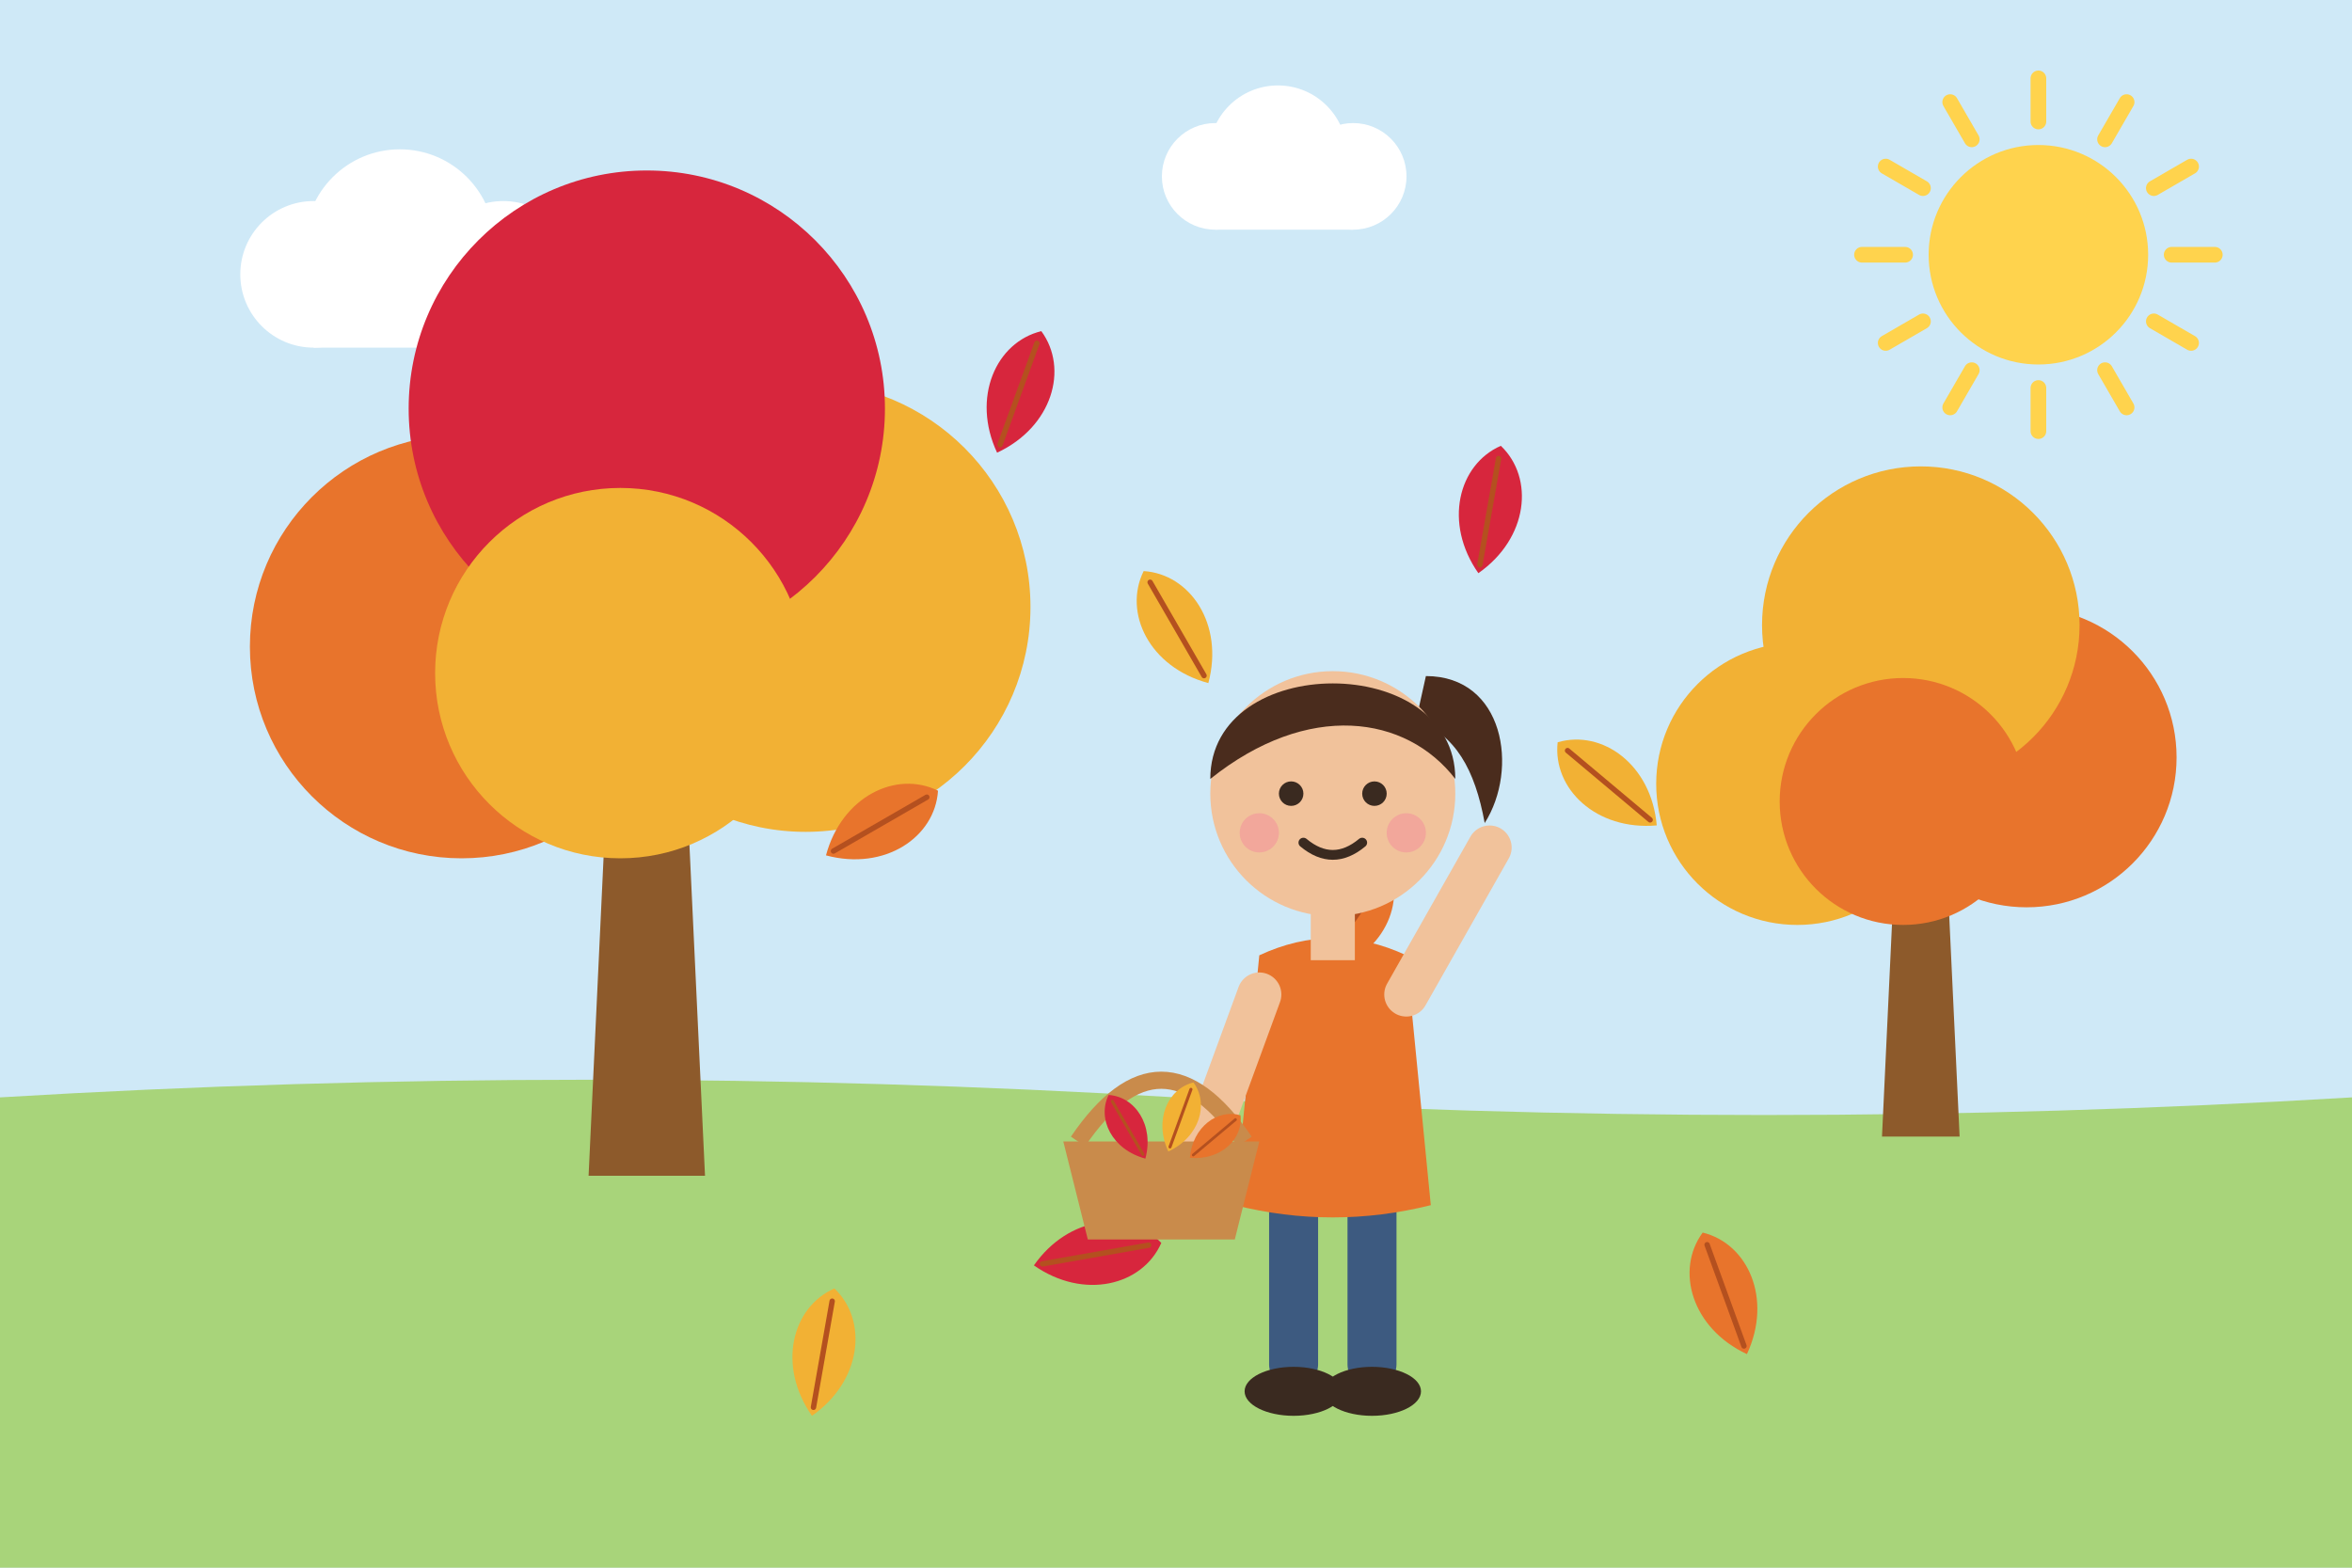
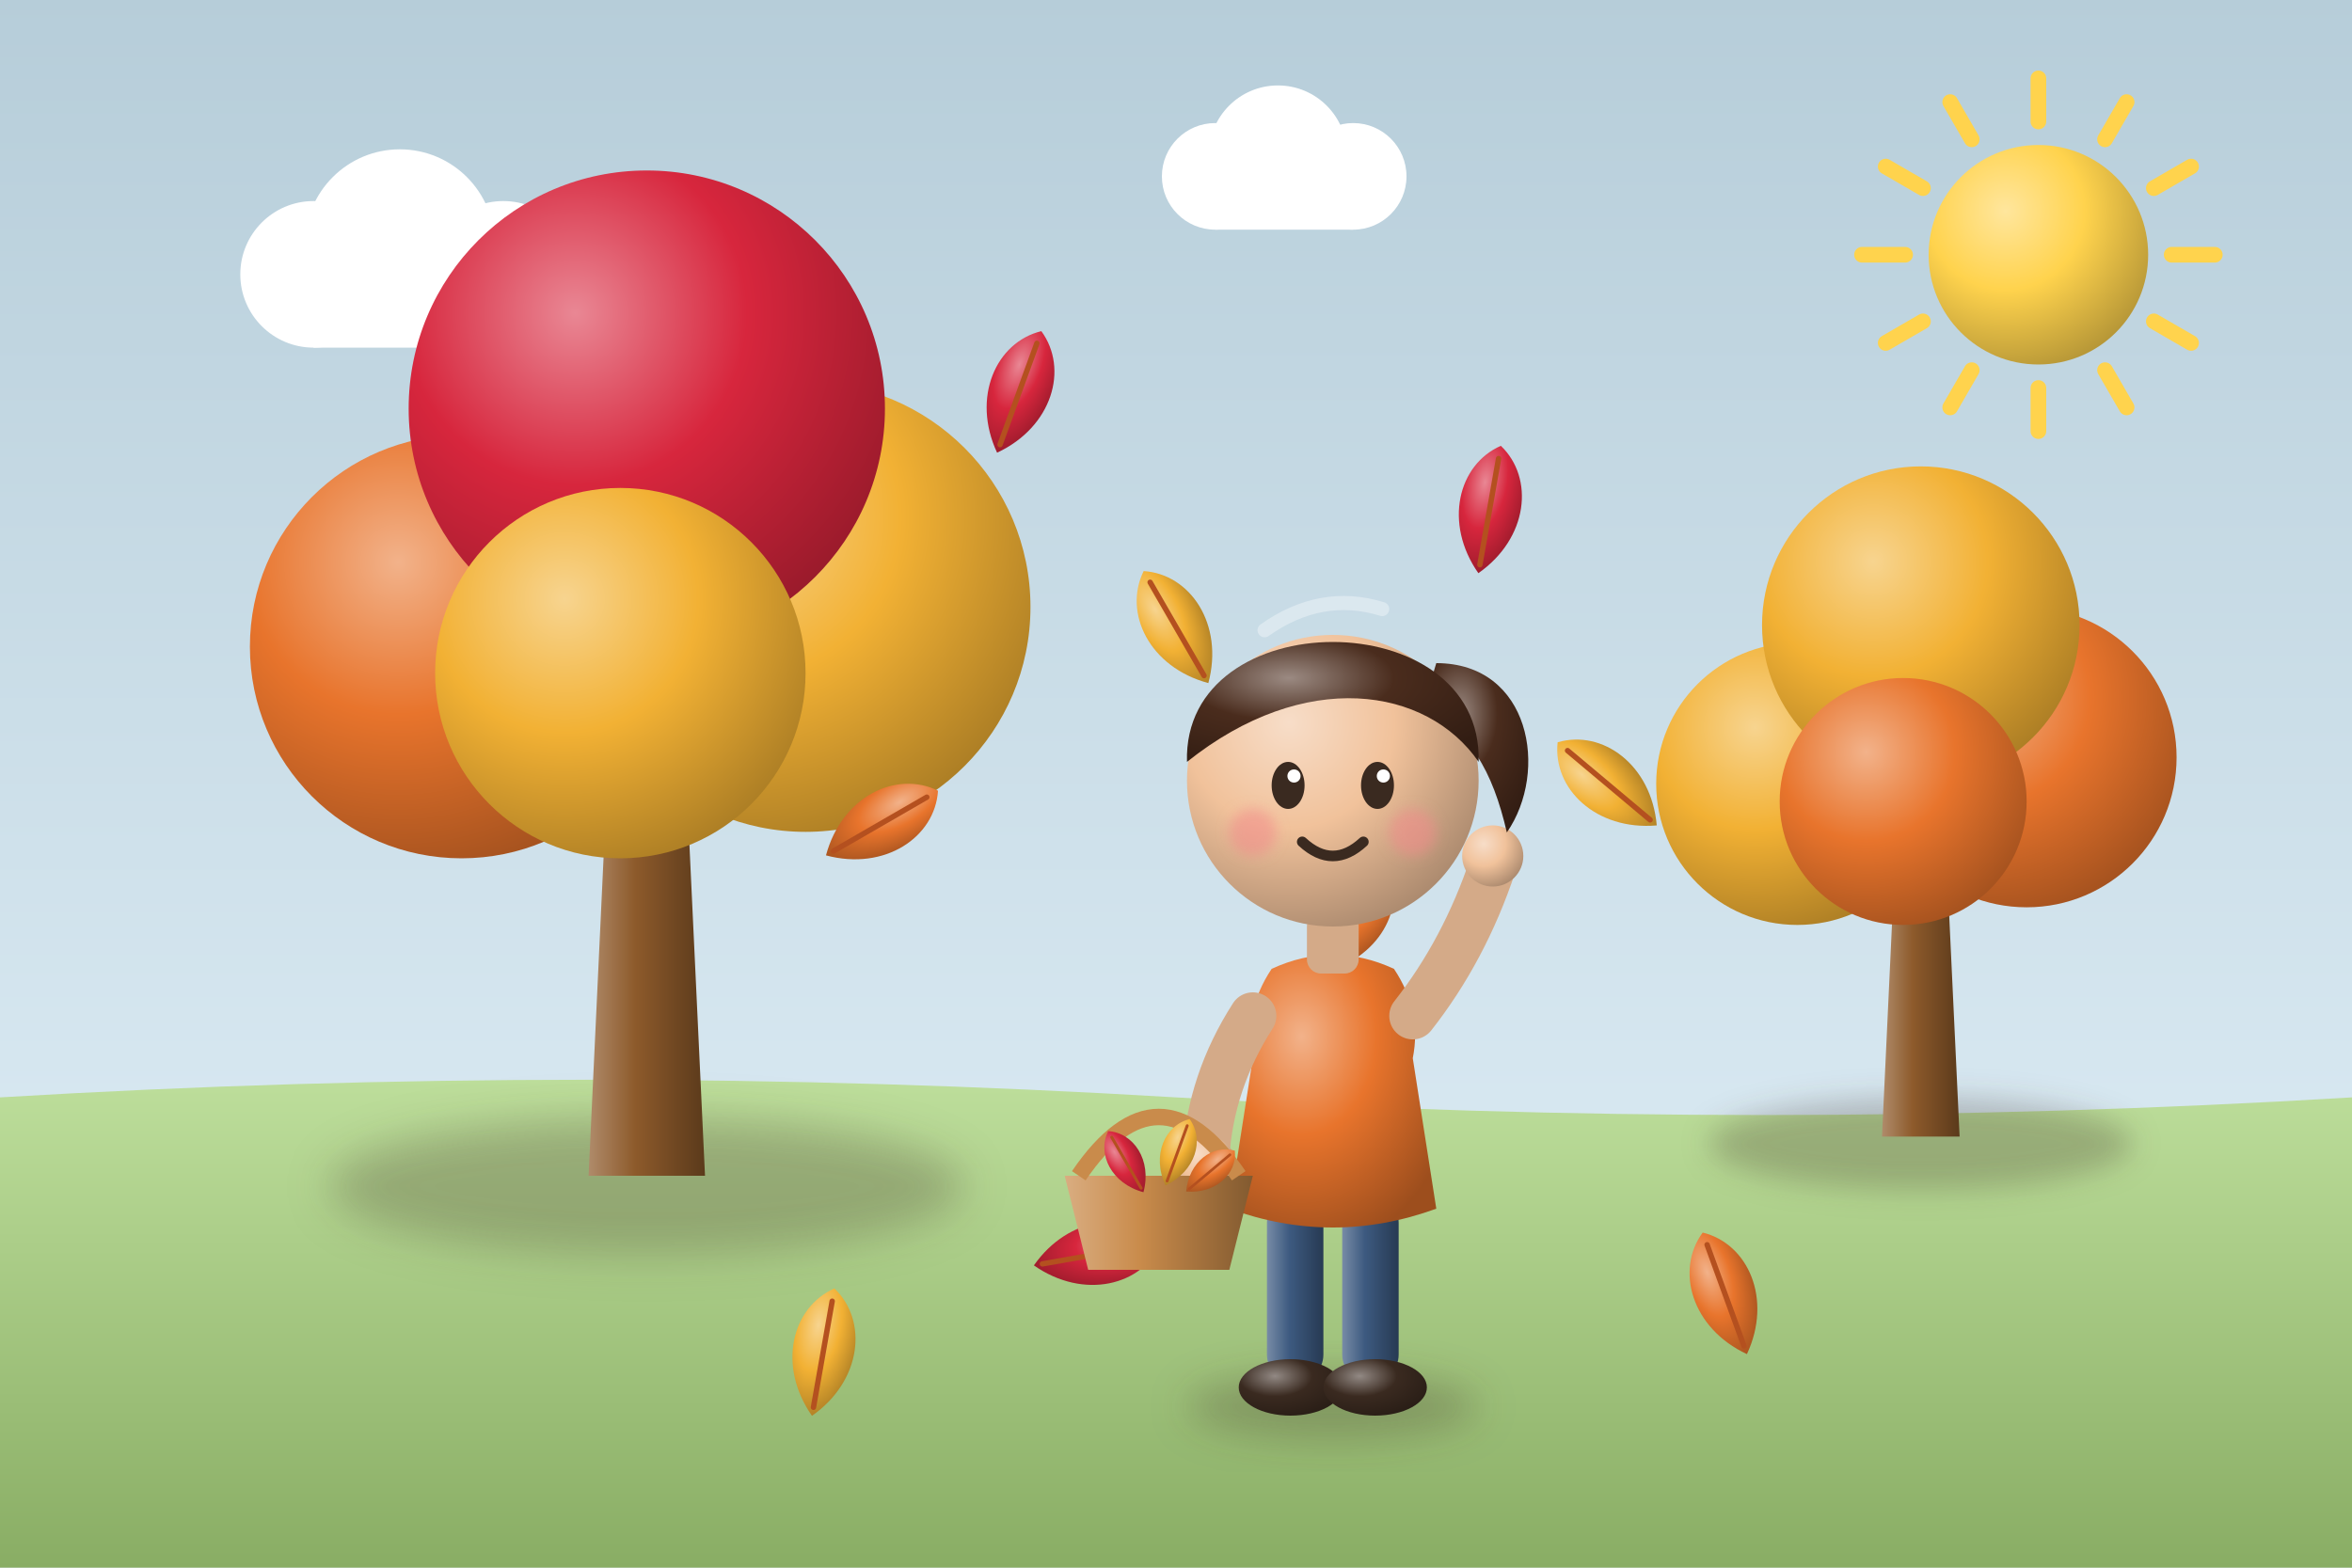
<svg xmlns="http://www.w3.org/2000/svg" viewBox="0 0 1200 800" role="img">
-   <rect width="1200" height="800" fill="#cfe9f7" />
+   <defs>
+     <filter id="soft" x="-50%" y="-50%" width="200%" height="200%">
+       <feGaussianBlur stdDeviation="8" />
+     </filter>
+     <filter id="blush" x="-50%" y="-50%" width="200%" height="200%">
+       <feGaussianBlur stdDeviation="2.5" />
+     </filter>
+     <linearGradient id="skycfe9f7" x1="0" y1="0" x2="0" y2="1">
+       <stop offset="0" stop-color="#b6cdd9" />
+       <stop offset="1" stop-color="#e4f2fa" />
+     </linearGradient>
+     <radialGradient id="ballffd34d" cx="35%" cy="30%" r="80%">
+       <stop offset="0" stop-color="#ffe69d" />
+       <stop offset=".45" stop-color="#ffd34d" />
+       <stop offset="1" stop-color="#ad8f34" />
+     </radialGradient>
+     <linearGradient id="verta8d47a" x1="0" y1="0" x2="0" y2="1">
+       <stop offset="0" stop-color="#bdde9b" />
+       <stop offset="1" stop-color="#89ad64" />
+     </linearGradient>
+     <linearGradient id="cyl8d5a2b" x1="0" x2="1">
+       <stop offset="0" stop-color="#af8b6a" />
+       <stop offset=".4" stop-color="#8d5a2b" />
+       <stop offset="1" stop-color="#5b3a1b" />
+     </linearGradient>
+     <radialGradient id="balle8742c" cx="35%" cy="30%" r="80%">
+       <stop offset="0" stop-color="#f2b28a" />
+       <stop offset=".45" stop-color="#e8742c" />
+       <stop offset="1" stop-color="#9d4e1d" />
+     </radialGradient>
+     <radialGradient id="ballf2b134" cx="35%" cy="30%" r="80%">
+       <stop offset="0" stop-color="#f7d48f" />
+       <stop offset=".45" stop-color="#f2b134" />
+       <stop offset="1" stop-color="#a47823" />
+     </radialGradient>
+     <radialGradient id="balld7263d" cx="35%" cy="30%" r="80%">
+       <stop offset="0" stop-color="#e98794" />
+       <stop offset=".45" stop-color="#d7263d" />
+       <stop offset="1" stop-color="#921929" />
+     </radialGradient>
+     <linearGradient id="cylc98b4b" x1="0" x2="1">
+       <stop offset="0" stop-color="#d9ad81" />
+       <stop offset=".4" stop-color="#c98b4b" />
+       <stop offset="1" stop-color="#825a30" />
+     </linearGradient>
+     <radialGradient id="ball4a2c1d" cx="35%" cy="30%" r="80%">
+       <stop offset="0" stop-color="#9b8a82" />
+       <stop offset=".45" stop-color="#4a2c1d" />
+       <stop offset="1" stop-color="#321d13" />
+     </radialGradient>
+     <radialGradient id="ballf1c29b" cx="35%" cy="30%" r="80%">
+       <stop offset="0" stop-color="#f7ddc8" />
+       <stop offset=".45" stop-color="#f1c29b" />
+       <stop offset="1" stop-color="#a38369" />
+     </radialGradient>
+     <linearGradient id="cyl3d5a80" x1="0" x2="1">
+       <stop offset="0" stop-color="#778ba6" />
+       <stop offset=".4" stop-color="#3d5a80" />
+       <stop offset="1" stop-color="#273a53" />
+     </linearGradient>
+     <radialGradient id="ball3a2a20" cx="35%" cy="30%" r="80%">
+       <stop offset="0" stop-color="#928984" />
+       <stop offset=".45" stop-color="#3a2a20" />
+       <stop offset="1" stop-color="#271c15" />
+     </radialGradient>
+   </defs>
+   <rect width="1200" height="800" fill="url(#skycfe9f7)" />
  <line x1="1108.0" y1="130.0" x2="1130.0" y2="130.0" stroke="#ffd34d" stroke-width="8" stroke-linecap="round" />
  <line x1="1098.9" y1="164.0" x2="1117.9" y2="175.0" stroke="#ffd34d" stroke-width="8" stroke-linecap="round" />
  <line x1="1074.0" y1="188.9" x2="1085.0" y2="207.9" stroke="#ffd34d" stroke-width="8" stroke-linecap="round" />
  <line x1="1040.0" y1="198.0" x2="1040.0" y2="220.0" stroke="#ffd34d" stroke-width="8" stroke-linecap="round" />
  <line x1="1006.0" y1="188.9" x2="995.0" y2="207.9" stroke="#ffd34d" stroke-width="8" stroke-linecap="round" />
  <line x1="981.1" y1="164.0" x2="962.1" y2="175.0" stroke="#ffd34d" stroke-width="8" stroke-linecap="round" />
  <line x1="972.0" y1="130.0" x2="950.0" y2="130.0" stroke="#ffd34d" stroke-width="8" stroke-linecap="round" />
  <line x1="981.1" y1="96.0" x2="962.1" y2="85.0" stroke="#ffd34d" stroke-width="8" stroke-linecap="round" />
  <line x1="1006.0" y1="71.1" x2="995.0" y2="52.1" stroke="#ffd34d" stroke-width="8" stroke-linecap="round" />
  <line x1="1040.0" y1="62.0" x2="1040.0" y2="40.0" stroke="#ffd34d" stroke-width="8" stroke-linecap="round" />
  <line x1="1074.0" y1="71.1" x2="1085.0" y2="52.1" stroke="#ffd34d" stroke-width="8" stroke-linecap="round" />
  <line x1="1098.9" y1="96.0" x2="1117.9" y2="85.0" stroke="#ffd34d" stroke-width="8" stroke-linecap="round" />
-   <circle cx="1040" cy="130" r="56" fill="#ffd34d" />
+   <circle cx="1040" cy="130" r="56" fill="url(#ballffd34d)" />
  <g transform="translate(160,140) rotate(0) scale(1.1)">
    <g fill="#ffffff">
      <circle cx="0" cy="0" r="34" />
      <circle cx="40" cy="-14" r="44" />
      <circle cx="88" cy="0" r="34" />
      <rect x="0" y="0" width="88" height="34" />
    </g>
  </g>
  <g transform="translate(620,90) rotate(0) scale(0.8)">
    <g fill="#ffffff">
      <circle cx="0" cy="0" r="34" />
      <circle cx="40" cy="-14" r="44" />
      <circle cx="88" cy="0" r="34" />
      <rect x="0" y="0" width="88" height="34" />
    </g>
  </g>
-   <path d="M0 560 Q 300.0 542 600.0 560 T 1200 560 V 800 H 0 Z" fill="#a8d47a" />
+   <path d="M0 560 Q 300.0 542 600.0 560 T 1200 560 V 800 H 0 Z" fill="url(#verta8d47a)" />
  <g transform="translate(330,600) rotate(0) scale(1.35)">
-     <path d="M-22 0 L-14 -170 L14 -170 L22 0 Z" fill="#8d5a2b" />
-     <circle cx="-70" cy="-200" r="80" fill="#e8742c" />
-     <circle cx="60" cy="-215" r="85" fill="#f2b134" />
-     <circle cx="0" cy="-290" r="90" fill="#d7263d" />
-     <circle cx="-10" cy="-190" r="70" fill="#f2b134" />
+     <ellipse cx="0" cy="4" rx="120" ry="26" fill="#3a2a20" opacity="0.25" filter="url(#soft)" />
+     <path d="M-22 0 L-14 -170 L14 -170 L22 0 Z" fill="url(#cyl8d5a2b)" />
+     <circle cx="-70" cy="-200" r="80" fill="url(#balle8742c)" />
+     <circle cx="60" cy="-215" r="85" fill="url(#ballf2b134)" />
+     <circle cx="0" cy="-290" r="90" fill="url(#balld7263d)" />
+     <circle cx="-10" cy="-190" r="70" fill="url(#ballf2b134)" />
  </g>
  <g transform="translate(980,580) rotate(0) scale(0.9)">
-     <path d="M-22 0 L-14 -170 L14 -170 L22 0 Z" fill="#8d5a2b" />
-     <circle cx="-70" cy="-200" r="80" fill="#f2b134" />
-     <circle cx="60" cy="-215" r="85" fill="#e8742c" />
-     <circle cx="0" cy="-290" r="90" fill="#f2b134" />
-     <circle cx="-10" cy="-190" r="70" fill="#e8742c" />
+     <ellipse cx="0" cy="4" rx="120" ry="26" fill="#3a2a20" opacity="0.25" filter="url(#soft)" />
+     <path d="M-22 0 L-14 -170 L14 -170 L22 0 Z" fill="url(#cyl8d5a2b)" />
+     <circle cx="-70" cy="-200" r="80" fill="url(#ballf2b134)" />
+     <circle cx="60" cy="-215" r="85" fill="url(#balle8742c)" />
+     <circle cx="0" cy="-290" r="90" fill="url(#ballf2b134)" />
+     <circle cx="-10" cy="-190" r="70" fill="url(#balle8742c)" />
  </g>
  <g transform="translate(520,200) rotate(20) scale(1.1)">
-     <path d="M0 -30 C 18 -18 20 10 0 30 C -20 10 -18 -18 0 -30 Z" fill="#d7263d" />
+     <path d="M0 -30 C 18 -18 20 10 0 30 C -20 10 -18 -18 0 -30 Z" fill="url(#balld7263d)" />
    <path d="M0 -24 V 26" stroke="#b4501f" stroke-width="2.5" stroke-linecap="round" />
  </g>
  <g transform="translate(600,320) rotate(-30) scale(1.1)">
-     <path d="M0 -30 C 18 -18 20 10 0 30 C -20 10 -18 -18 0 -30 Z" fill="#f2b134" />
+     <path d="M0 -30 C 18 -18 20 10 0 30 C -20 10 -18 -18 0 -30 Z" fill="url(#ballf2b134)" />
    <path d="M0 -24 V 26" stroke="#b4501f" stroke-width="2.5" stroke-linecap="round" />
  </g>
  <g transform="translate(450,420) rotate(60) scale(1.1)">
-     <path d="M0 -30 C 18 -18 20 10 0 30 C -20 10 -18 -18 0 -30 Z" fill="#e8742c" />
+     <path d="M0 -30 C 18 -18 20 10 0 30 C -20 10 -18 -18 0 -30 Z" fill="url(#balle8742c)" />
    <path d="M0 -24 V 26" stroke="#b4501f" stroke-width="2.5" stroke-linecap="round" />
  </g>
  <g transform="translate(760,260) rotate(10) scale(1.1)">
-     <path d="M0 -30 C 18 -18 20 10 0 30 C -20 10 -18 -18 0 -30 Z" fill="#d7263d" />
+     <path d="M0 -30 C 18 -18 20 10 0 30 C -20 10 -18 -18 0 -30 Z" fill="url(#balld7263d)" />
    <path d="M0 -24 V 26" stroke="#b4501f" stroke-width="2.5" stroke-linecap="round" />
  </g>
  <g transform="translate(820,400) rotate(-50) scale(1.1)">
-     <path d="M0 -30 C 18 -18 20 10 0 30 C -20 10 -18 -18 0 -30 Z" fill="#f2b134" />
+     <path d="M0 -30 C 18 -18 20 10 0 30 C -20 10 -18 -18 0 -30 Z" fill="url(#ballf2b134)" />
    <path d="M0 -24 V 26" stroke="#b4501f" stroke-width="2.5" stroke-linecap="round" />
  </g>
  <g transform="translate(690,470) rotate(35) scale(1.1)">
-     <path d="M0 -30 C 18 -18 20 10 0 30 C -20 10 -18 -18 0 -30 Z" fill="#e8742c" />
+     <path d="M0 -30 C 18 -18 20 10 0 30 C -20 10 -18 -18 0 -30 Z" fill="url(#balle8742c)" />
    <path d="M0 -24 V 26" stroke="#b4501f" stroke-width="2.5" stroke-linecap="round" />
  </g>
  <g transform="translate(560,640) rotate(80) scale(1.1)">
-     <path d="M0 -30 C 18 -18 20 10 0 30 C -20 10 -18 -18 0 -30 Z" fill="#d7263d" />
+     <path d="M0 -30 C 18 -18 20 10 0 30 C -20 10 -18 -18 0 -30 Z" fill="url(#balld7263d)" />
    <path d="M0 -24 V 26" stroke="#b4501f" stroke-width="2.5" stroke-linecap="round" />
  </g>
  <g transform="translate(880,660) rotate(-20) scale(1.1)">
-     <path d="M0 -30 C 18 -18 20 10 0 30 C -20 10 -18 -18 0 -30 Z" fill="#e8742c" />
+     <path d="M0 -30 C 18 -18 20 10 0 30 C -20 10 -18 -18 0 -30 Z" fill="url(#balle8742c)" />
    <path d="M0 -24 V 26" stroke="#b4501f" stroke-width="2.5" stroke-linecap="round" />
  </g>
  <g transform="translate(420,690) rotate(10) scale(1.1)">
-     <path d="M0 -30 C 18 -18 20 10 0 30 C -20 10 -18 -18 0 -30 Z" fill="#f2b134" />
+     <path d="M0 -30 C 18 -18 20 10 0 30 C -20 10 -18 -18 0 -30 Z" fill="url(#ballf2b134)" />
    <path d="M0 -24 V 26" stroke="#b4501f" stroke-width="2.5" stroke-linecap="round" />
  </g>
-   <g transform="translate(680,720) rotate(0) scale(1.25)">
-     <rect x="-26" y="-90" width="20" height="80" rx="9" fill="#3d5a80" />
-     <rect x="6" y="-90" width="20" height="80" rx="9" fill="#3d5a80" />
-     <ellipse cx="-16" cy="-8" rx="20" ry="10" fill="#3a2a20" />
-     <ellipse cx="16" cy="-8" rx="20" ry="10" fill="#3a2a20" />
-     <path d="M-30 -110 Q 0 -100 30 -110" stroke="#3d5a80" stroke-width="0" />
-     <path d="M-30 -186 Q 0 -200 30 -186 L 40 -84 Q 0 -74 -40 -84 Z" fill="#e8742c" />
-     <path d="M-30 -170 L-52 -110" stroke="#f1c29b" stroke-width="18" stroke-linecap="round" />
-     <path d="M30 -170 L64 -230" stroke="#f1c29b" stroke-width="18" stroke-linecap="round" />
-     <rect x="-9" y="-206" width="18" height="22" fill="#f1c29b" />
-     <path d="M38 -300 C 70 -300 76 -262 62 -240 C 58 -262 50 -276 34 -282 Z" fill="#4a2c1d" />
-     <circle cx="0" cy="-252" r="50" fill="#f1c29b" />
-     <path d="M-50 -258 C -50 -310 50 -310 50 -258 C 30 -284 -10 -290 -50 -258 Z" fill="#4a2c1d" />
-     <circle cx="-17" cy="-252" r="5" fill="#3a2a20" />
-     <circle cx="17" cy="-252" r="5" fill="#3a2a20" />
-     <circle cx="-30" cy="-236" r="8" fill="#f29b9b" opacity=".7" />
-     <circle cx="30" cy="-236" r="8" fill="#f29b9b" opacity=".7" />
-     <path d="M-12 -232 Q 0 -222 12 -232" stroke="#3a2a20" stroke-width="4" fill="none" stroke-linecap="round" />
-     <g transform="translate(-70,-110) rotate(0) scale(1)">
-       <path d="M-40 0 H 40 L 30 40 H -30 Z" fill="#c98b4b" />
+   <g transform="translate(680,720) rotate(0) scale(1.2)">
+     <ellipse cx="0" cy="-2" rx="62" ry="14" fill="#3a2a20" opacity="0.25" filter="url(#soft)" />
+     <rect x="-28" y="-92" width="24" height="80" rx="12" fill="url(#cyl3d5a80)" />
+     <rect x="4" y="-92" width="24" height="80" rx="12" fill="url(#cyl3d5a80)" />
+     <ellipse cx="-18" cy="-10" rx="22" ry="12" fill="url(#ball3a2a20)" />
+     <ellipse cx="18" cy="-10" rx="22" ry="12" fill="url(#ball3a2a20)" />
+     <path d="M-34 -150 Q -38 -170 -26 -188 Q 0 -200 26 -188 Q 38 -170 34 -150 L 44 -86 Q 0 -70 -44 -86 Z" fill="url(#balle8742c)" />
+     <path d="M-34 -168 Q -52 -140 -54 -108" stroke="#d4aa88" stroke-width="20" fill="none" stroke-linecap="round" />
+     <circle cx="-54" cy="-104" r="13" fill="url(#ballf1c29b)" />
+     <path d="M34 -168 Q 56 -196 68 -232" stroke="#d4aa88" stroke-width="20" fill="none" stroke-linecap="round" />
+     <circle cx="68" cy="-236" r="13" fill="url(#ballf1c29b)" />
+     <rect x="-11" y="-212" width="22" height="26" rx="6" fill="#d4aa88" />
+     <path d="M44 -318 C 84 -318 92 -272 74 -246 C 68 -272 58 -290 38 -298 Z" fill="url(#ball4a2c1d)" />
+     <circle cx="0" cy="-268" r="62" fill="url(#ballf1c29b)" />
+     <path d="M-62 -276 C -64 -344 64 -344 62 -276 C 40 -308 -12 -316 -62 -276 Z" fill="url(#ball4a2c1d)" />
+     <path d="M-29 -332 Q -5 -349 21 -341" stroke="#fff" stroke-width="6" fill="none" stroke-linecap="round" opacity=".35" />
+     <ellipse cx="-19" cy="-266" rx="7" ry="10" fill="#3a2a20" />
+     <ellipse cx="19" cy="-266" rx="7" ry="10" fill="#3a2a20" />
+     <circle cx="-16.5" cy="-270" r="2.8" fill="#fff" />
+     <circle cx="21.5" cy="-270" r="2.8" fill="#fff" />
+     <circle cx="-34" cy="-246" r="10" fill="#f28b8b" opacity=".55" filter="url(#blush)" />
+     <circle cx="34" cy="-246" r="10" fill="#f28b8b" opacity=".55" filter="url(#blush)" />
+     <path d="M-13 -242 Q 0 -230 13 -242" stroke="#3a2a20" stroke-width="4.5" fill="none" stroke-linecap="round" />
+     <g transform="translate(-74,-100) rotate(0) scale(1)">
+       <path d="M-40 0 H 40 L 30 40 H -30 Z" fill="url(#cylc98b4b)" />
      <path d="M-34 0 Q 0 -50 34 0" stroke="#c98b4b" stroke-width="7" fill="none" />
      <g transform="translate(-14,-6) rotate(-30) scale(0.5)">
-         <path d="M0 -30 C 18 -18 20 10 0 30 C -20 10 -18 -18 0 -30 Z" fill="#d7263d" />
+         <path d="M0 -30 C 18 -18 20 10 0 30 C -20 10 -18 -18 0 -30 Z" fill="url(#balld7263d)" />
        <path d="M0 -24 V 26" stroke="#b4501f" stroke-width="2.5" stroke-linecap="round" />
      </g>
      <g transform="translate(8,-10) rotate(20) scale(0.5)">
-         <path d="M0 -30 C 18 -18 20 10 0 30 C -20 10 -18 -18 0 -30 Z" fill="#f2b134" />
+         <path d="M0 -30 C 18 -18 20 10 0 30 C -20 10 -18 -18 0 -30 Z" fill="url(#ballf2b134)" />
        <path d="M0 -24 V 26" stroke="#b4501f" stroke-width="2.5" stroke-linecap="round" />
      </g>
      <g transform="translate(22,-2) rotate(50) scale(0.45)">
-         <path d="M0 -30 C 18 -18 20 10 0 30 C -20 10 -18 -18 0 -30 Z" fill="#e8742c" />
+         <path d="M0 -30 C 18 -18 20 10 0 30 C -20 10 -18 -18 0 -30 Z" fill="url(#balle8742c)" />
        <path d="M0 -24 V 26" stroke="#b4501f" stroke-width="2.5" stroke-linecap="round" />
      </g>
    </g>
  </g>
</svg>
